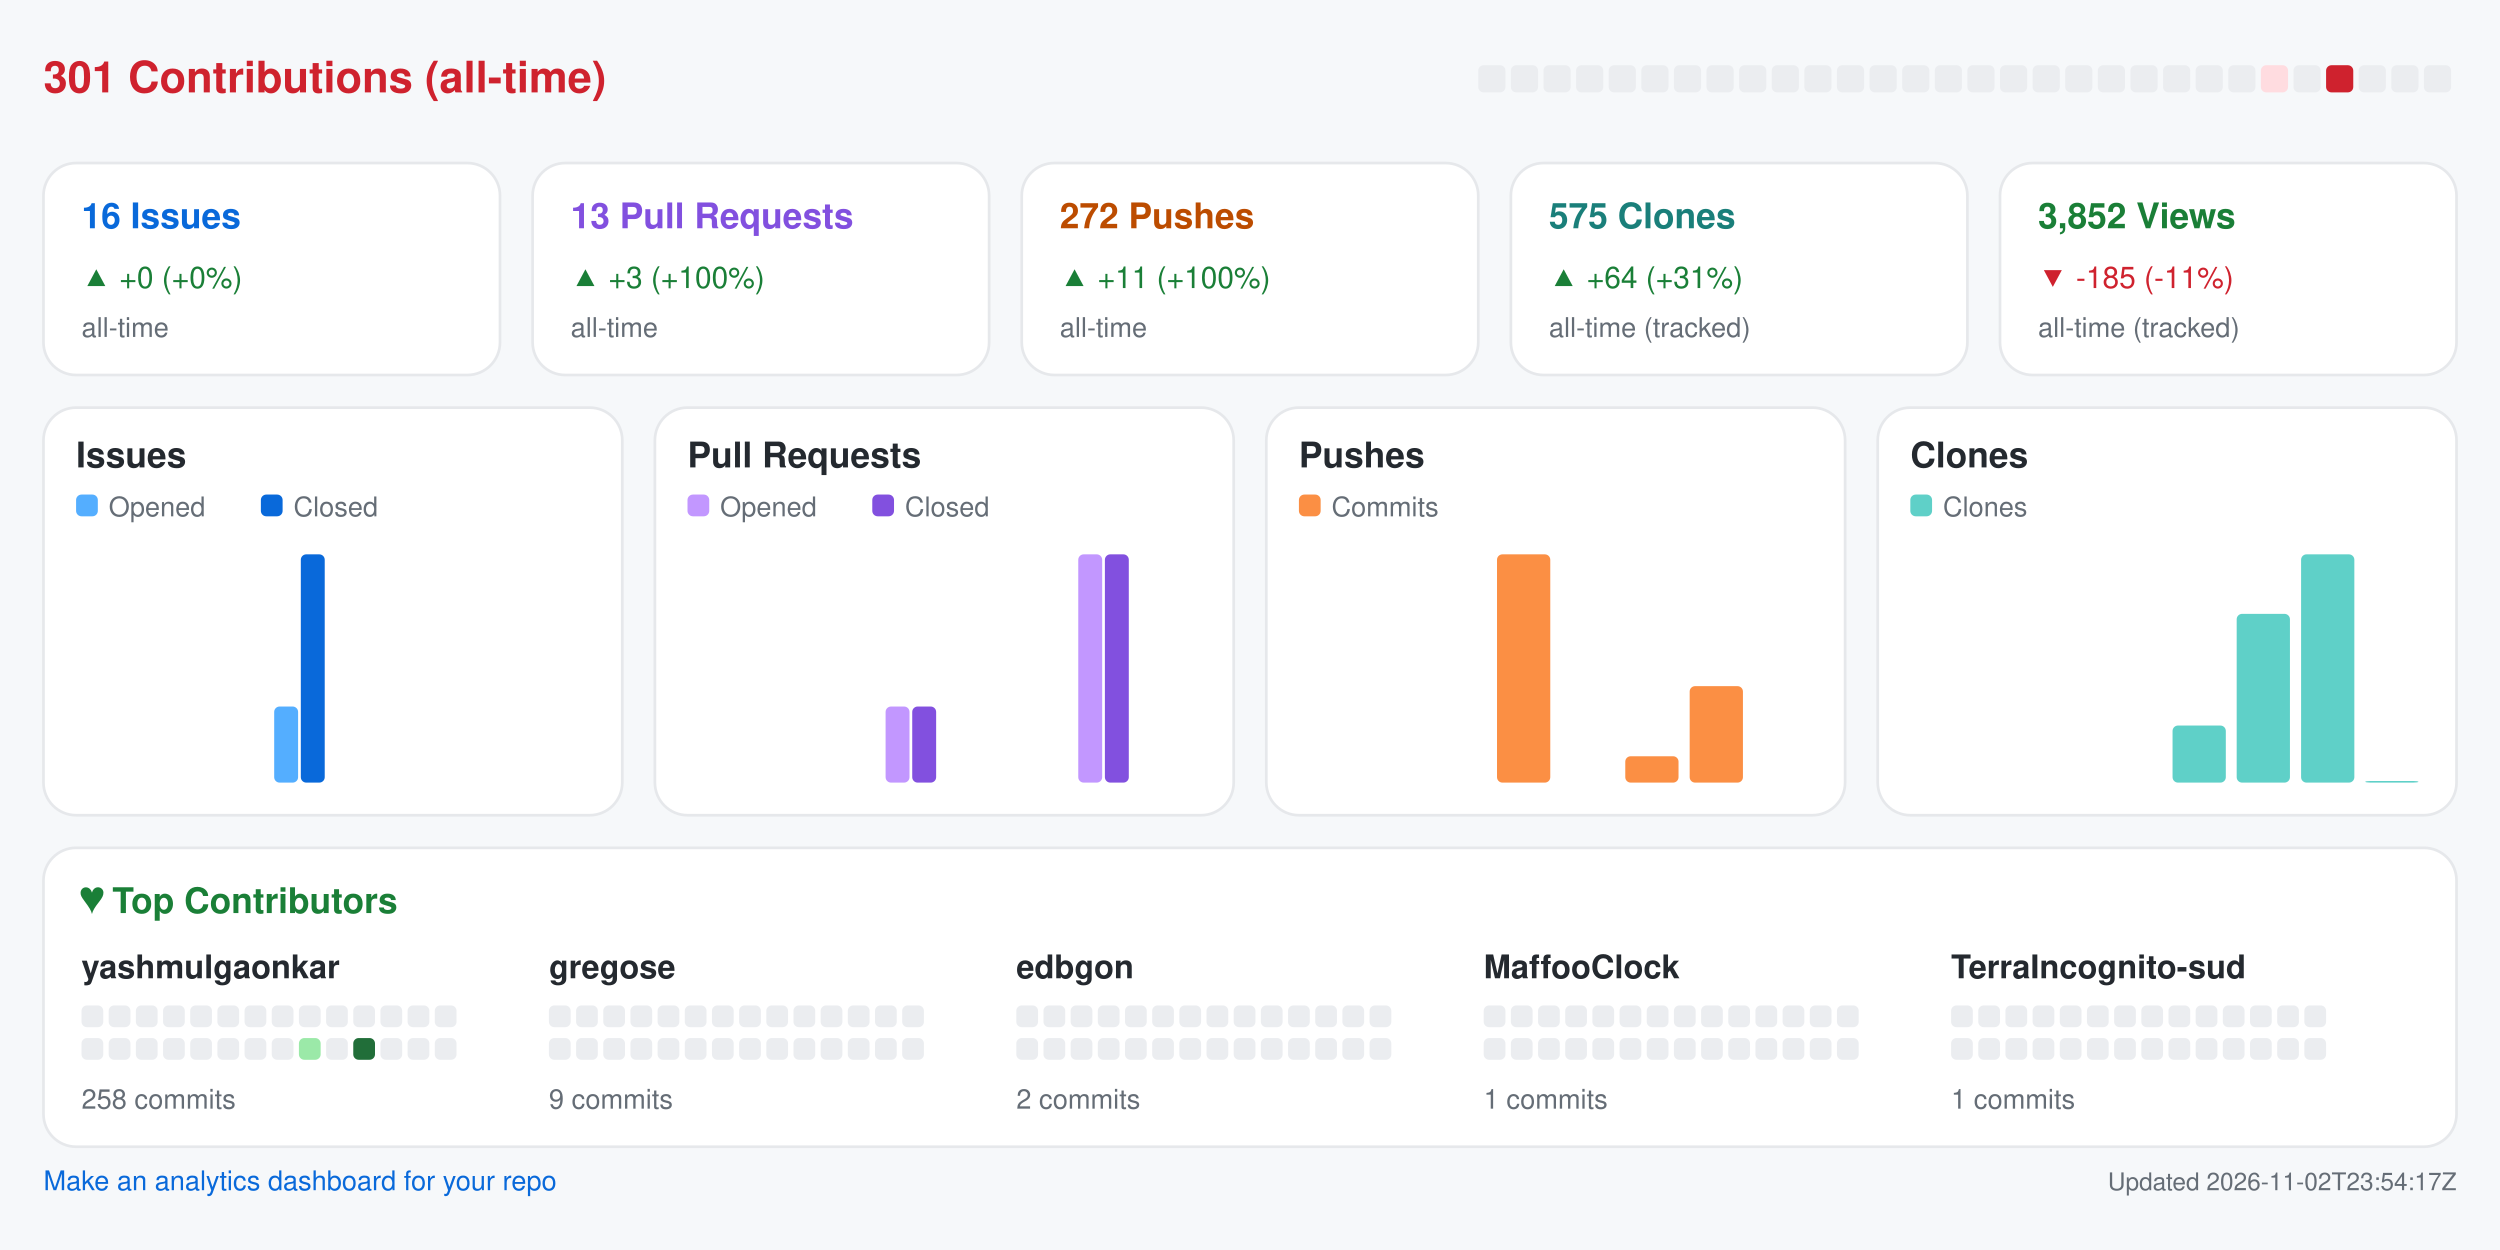
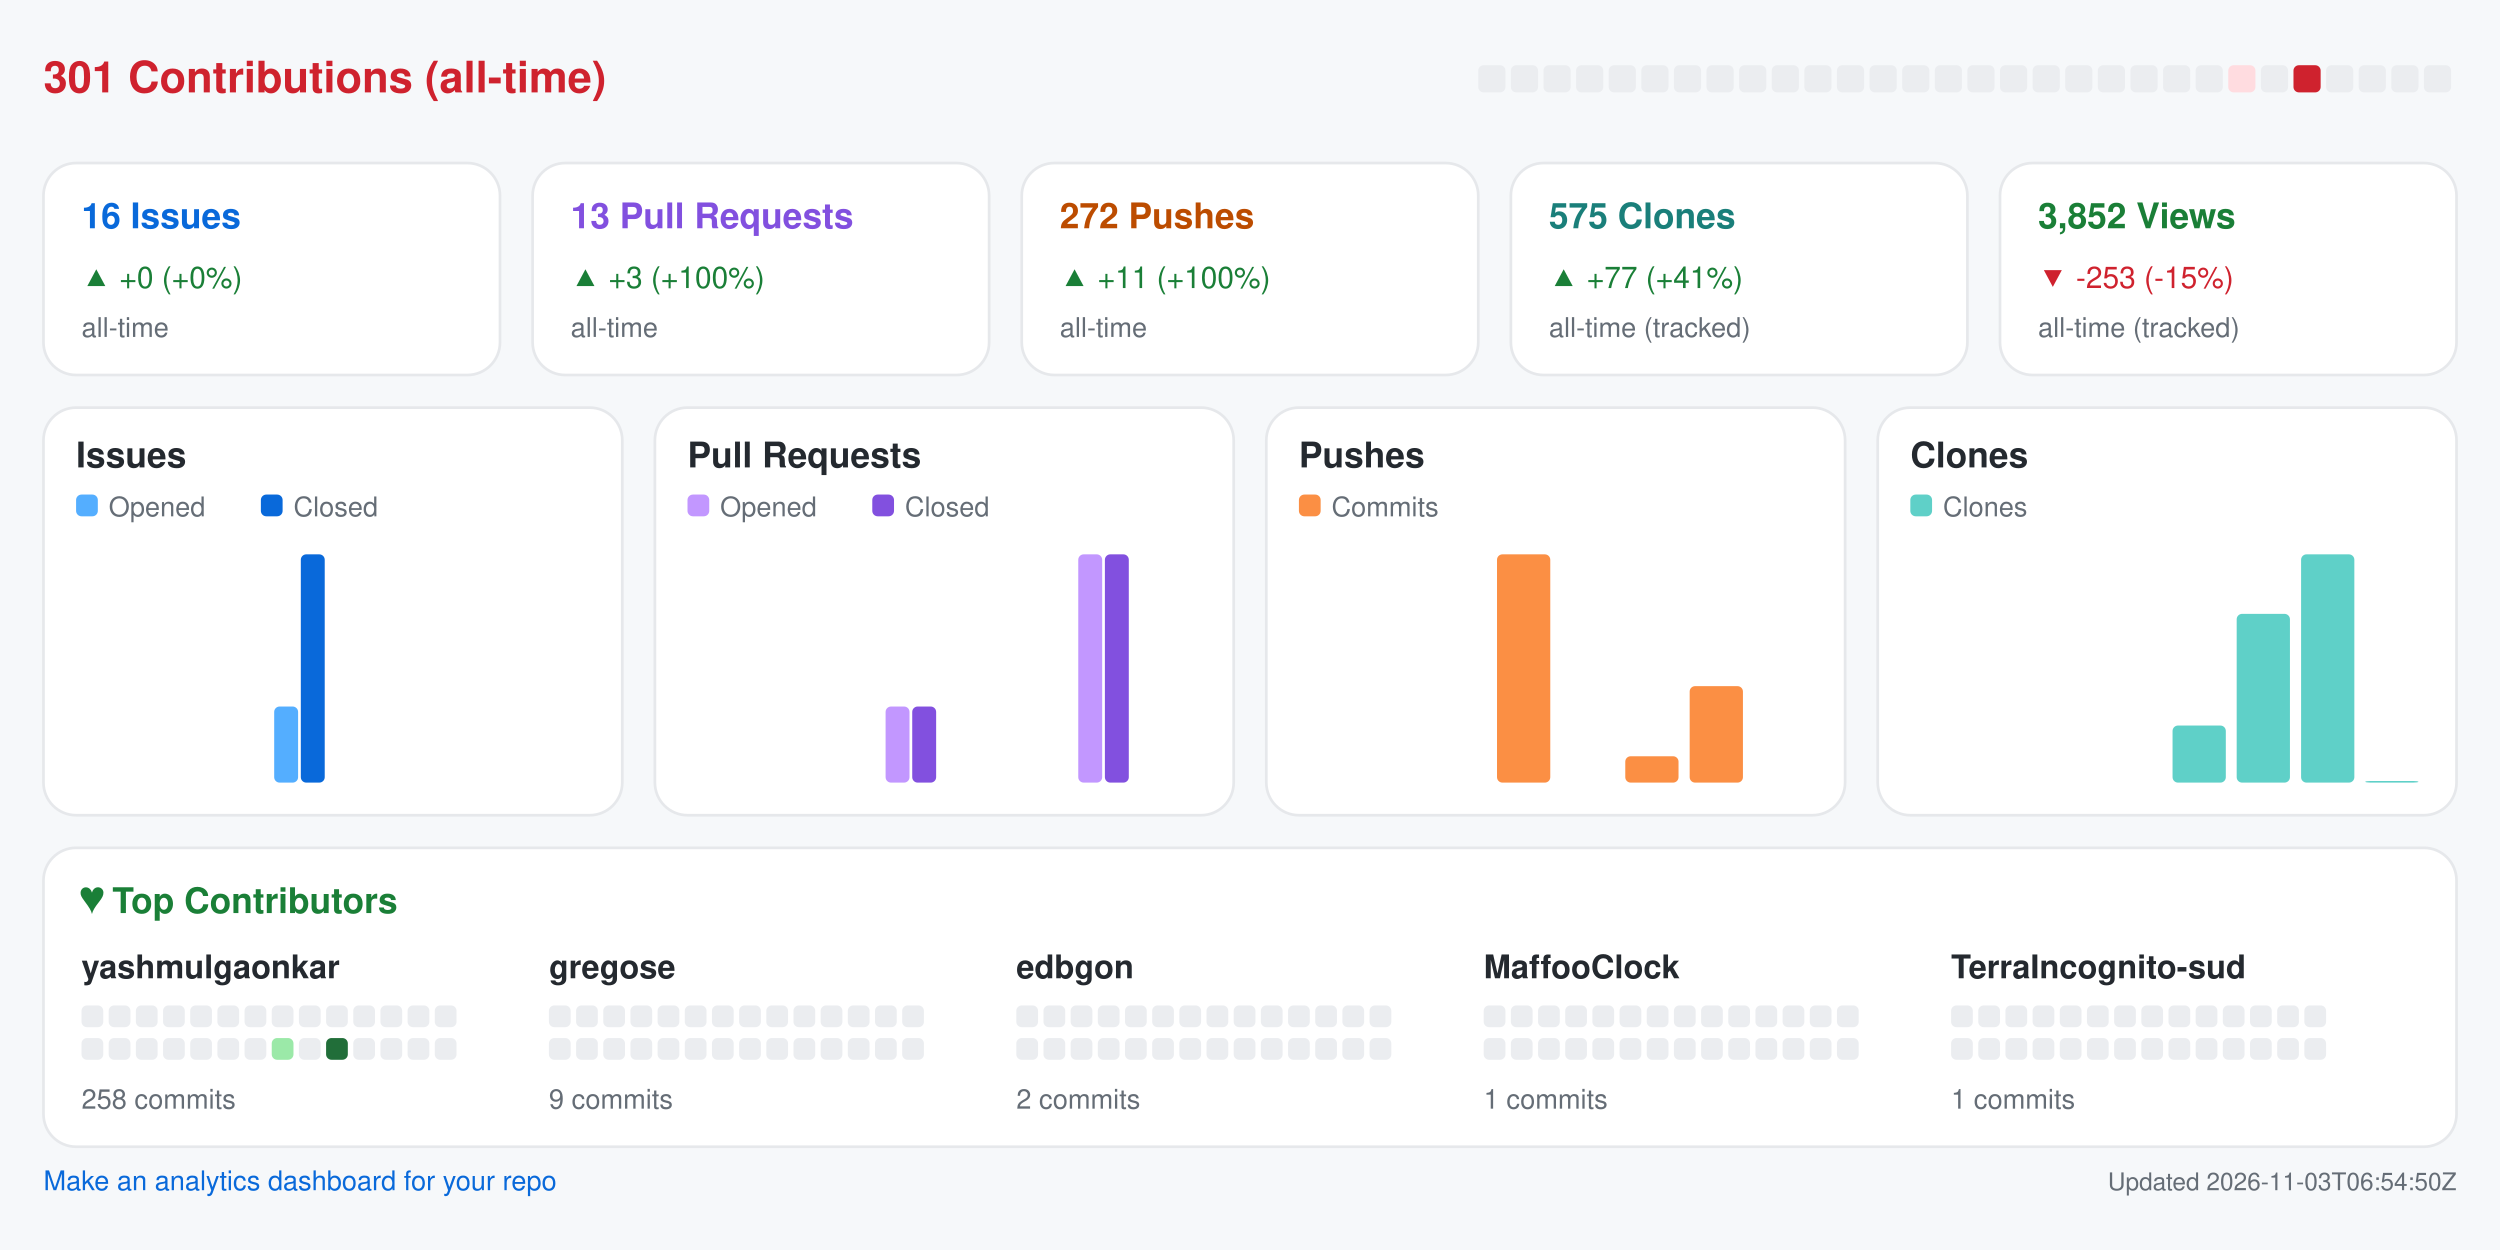
<svg xmlns="http://www.w3.org/2000/svg" width="920" height="460" viewBox="0 0 920 460" role="img" aria-label="Repository analytics for yashmulgaonkar/halo">
  <rect x="0.0" y="0.0" width="920.0" height="460.0" rx="0" fill="#f6f8fa" />
  <text x="16.0" y="34.0" fill="#cf222e" font-size="16" font-family="-apple-system,BlinkMacSystemFont,Segoe UI,Helvetica,Arial,sans-serif" font-weight="600" text-anchor="start">301 Contributions (all-time)</text>
  <rect x="544.0" y="24.0" width="10.0" height="10.0" rx="2" fill="#ebedf0" />
  <rect x="556.0" y="24.0" width="10.0" height="10.0" rx="2" fill="#ebedf0" />
  <rect x="568.0" y="24.0" width="10.0" height="10.0" rx="2" fill="#ebedf0" />
  <rect x="580.0" y="24.0" width="10.0" height="10.0" rx="2" fill="#ebedf0" />
  <rect x="592.0" y="24.0" width="10.0" height="10.0" rx="2" fill="#ebedf0" />
  <rect x="604.0" y="24.0" width="10.0" height="10.0" rx="2" fill="#ebedf0" />
  <rect x="616.0" y="24.0" width="10.0" height="10.0" rx="2" fill="#ebedf0" />
  <rect x="628.0" y="24.0" width="10.0" height="10.0" rx="2" fill="#ebedf0" />
  <rect x="640.0" y="24.0" width="10.0" height="10.0" rx="2" fill="#ebedf0" />
  <rect x="652.0" y="24.0" width="10.0" height="10.0" rx="2" fill="#ebedf0" />
  <rect x="664.0" y="24.0" width="10.0" height="10.0" rx="2" fill="#ebedf0" />
  <rect x="676.0" y="24.0" width="10.0" height="10.0" rx="2" fill="#ebedf0" />
  <rect x="688.0" y="24.0" width="10.0" height="10.0" rx="2" fill="#ebedf0" />
  <rect x="700.0" y="24.0" width="10.0" height="10.0" rx="2" fill="#ebedf0" />
  <rect x="712.0" y="24.0" width="10.0" height="10.0" rx="2" fill="#ebedf0" />
  <rect x="724.0" y="24.0" width="10.0" height="10.0" rx="2" fill="#ebedf0" />
  <rect x="736.0" y="24.0" width="10.0" height="10.0" rx="2" fill="#ebedf0" />
  <rect x="748.0" y="24.0" width="10.0" height="10.0" rx="2" fill="#ebedf0" />
  <rect x="760.0" y="24.0" width="10.0" height="10.0" rx="2" fill="#ebedf0" />
  <rect x="772.0" y="24.0" width="10.0" height="10.0" rx="2" fill="#ebedf0" />
  <rect x="784.0" y="24.0" width="10.0" height="10.0" rx="2" fill="#ebedf0" />
  <rect x="796.0" y="24.0" width="10.0" height="10.0" rx="2" fill="#ebedf0" />
  <rect x="808.0" y="24.0" width="10.0" height="10.0" rx="2" fill="#ebedf0" />
-   <rect x="820.0" y="24.0" width="10.0" height="10.0" rx="2" fill="#ebedf0" />
-   <rect x="832.0" y="24.0" width="10.0" height="10.0" rx="2" fill="#ffdce0" />
-   <rect x="844.0" y="24.0" width="10.0" height="10.0" rx="2" fill="#ebedf0" />
-   <rect x="856.0" y="24.0" width="10.0" height="10.0" rx="2" fill="#cf222e" />
+   <rect x="820.0" y="24.0" width="10.0" height="10.0" rx="2" fill="#ffdce0" />
+   <rect x="832.0" y="24.0" width="10.0" height="10.0" rx="2" fill="#ebedf0" />
+   <rect x="844.0" y="24.0" width="10.0" height="10.0" rx="2" fill="#cf222e" />
+   <rect x="856.0" y="24.0" width="10.0" height="10.0" rx="2" fill="#ebedf0" />
  <rect x="868.0" y="24.0" width="10.0" height="10.0" rx="2" fill="#ebedf0" />
  <rect x="880.0" y="24.0" width="10.0" height="10.0" rx="2" fill="#ebedf0" />
  <rect x="892.0" y="24.0" width="10.0" height="10.0" rx="2" fill="#ebedf0" />
  <rect x="16.0" y="60.0" width="168.0" height="78.0" rx="12" fill="#ffffff" stroke="#e6e8eb" />
  <text x="30.0" y="84.0" fill="#0969da" font-size="13" font-family="-apple-system,BlinkMacSystemFont,Segoe UI,Helvetica,Arial,sans-serif" font-weight="600" text-anchor="start">16 Issues</text>
  <text x="30.0" y="106.0" fill="#1a7f37" font-size="11" font-family="-apple-system,BlinkMacSystemFont,Segoe UI,Helvetica,Arial,sans-serif" font-weight="400" text-anchor="start">▲ +0 (+0%)</text>
  <text x="30.0" y="124.0" fill="#656d76" font-size="10" font-family="-apple-system,BlinkMacSystemFont,Segoe UI,Helvetica,Arial,sans-serif" font-weight="400" text-anchor="start">all-time</text>
  <rect x="196.0" y="60.0" width="168.0" height="78.0" rx="12" fill="#ffffff" stroke="#e6e8eb" />
  <text x="210.0" y="84.0" fill="#8250df" font-size="13" font-family="-apple-system,BlinkMacSystemFont,Segoe UI,Helvetica,Arial,sans-serif" font-weight="600" text-anchor="start">13 Pull Requests</text>
  <text x="210.0" y="106.0" fill="#1a7f37" font-size="11" font-family="-apple-system,BlinkMacSystemFont,Segoe UI,Helvetica,Arial,sans-serif" font-weight="400" text-anchor="start">▲ +3 (+100%)</text>
  <text x="210.0" y="124.0" fill="#656d76" font-size="10" font-family="-apple-system,BlinkMacSystemFont,Segoe UI,Helvetica,Arial,sans-serif" font-weight="400" text-anchor="start">all-time</text>
  <rect x="376.0" y="60.0" width="168.0" height="78.0" rx="12" fill="#ffffff" stroke="#e6e8eb" />
  <text x="390.0" y="84.0" fill="#bc4c00" font-size="13" font-family="-apple-system,BlinkMacSystemFont,Segoe UI,Helvetica,Arial,sans-serif" font-weight="600" text-anchor="start">272 Pushes</text>
  <text x="390.0" y="106.0" fill="#1a7f37" font-size="11" font-family="-apple-system,BlinkMacSystemFont,Segoe UI,Helvetica,Arial,sans-serif" font-weight="400" text-anchor="start">▲ +11 (+100%)</text>
  <text x="390.0" y="124.0" fill="#656d76" font-size="10" font-family="-apple-system,BlinkMacSystemFont,Segoe UI,Helvetica,Arial,sans-serif" font-weight="400" text-anchor="start">all-time</text>
  <rect x="556.0" y="60.0" width="168.0" height="78.0" rx="12" fill="#ffffff" stroke="#e6e8eb" />
  <text x="570.0" y="84.0" fill="#1a7f7a" font-size="13" font-family="-apple-system,BlinkMacSystemFont,Segoe UI,Helvetica,Arial,sans-serif" font-weight="600" text-anchor="start">575 Clones</text>
-   <text x="570.0" y="106.0" fill="#1a7f37" font-size="11" font-family="-apple-system,BlinkMacSystemFont,Segoe UI,Helvetica,Arial,sans-serif" font-weight="400" text-anchor="start">▲ +64 (+31%)</text>
+   <text x="570.0" y="106.0" fill="#1a7f37" font-size="11" font-family="-apple-system,BlinkMacSystemFont,Segoe UI,Helvetica,Arial,sans-serif" font-weight="400" text-anchor="start">▲ +77 (+41%)</text>
  <text x="570.0" y="124.0" fill="#656d76" font-size="10" font-family="-apple-system,BlinkMacSystemFont,Segoe UI,Helvetica,Arial,sans-serif" font-weight="400" text-anchor="start">all-time (tracked)</text>
  <rect x="736.0" y="60.0" width="168.0" height="78.0" rx="12" fill="#ffffff" stroke="#e6e8eb" />
  <text x="750.0" y="84.0" fill="#1a7f37" font-size="13" font-family="-apple-system,BlinkMacSystemFont,Segoe UI,Helvetica,Arial,sans-serif" font-weight="600" text-anchor="start">3,852 Views</text>
-   <text x="750.0" y="106.0" fill="#cf222e" font-size="11" font-family="-apple-system,BlinkMacSystemFont,Segoe UI,Helvetica,Arial,sans-serif" font-weight="400" text-anchor="start">▼ -185 (-11%)</text>
+   <text x="750.0" y="106.0" fill="#cf222e" font-size="11" font-family="-apple-system,BlinkMacSystemFont,Segoe UI,Helvetica,Arial,sans-serif" font-weight="400" text-anchor="start">▼ -253 (-15%)</text>
  <text x="750.0" y="124.0" fill="#656d76" font-size="10" font-family="-apple-system,BlinkMacSystemFont,Segoe UI,Helvetica,Arial,sans-serif" font-weight="400" text-anchor="start">all-time (tracked)</text>
  <rect x="16.0" y="150.0" width="213.0" height="150.0" rx="12" fill="#ffffff" stroke="#e6e8eb" />
  <text x="28.0" y="172.0" fill="#24292f" font-size="13" font-family="-apple-system,BlinkMacSystemFont,Segoe UI,Helvetica,Arial,sans-serif" font-weight="600" text-anchor="start">Issues</text>
  <rect x="28.0" y="182.0" width="8.0" height="8.0" rx="2" fill="#54aeff" />
  <text x="40.0" y="190.0" fill="#656d76" font-size="10" font-family="-apple-system,BlinkMacSystemFont,Segoe UI,Helvetica,Arial,sans-serif" font-weight="400" text-anchor="start">Opened</text>
  <rect x="96.0" y="182.0" width="8.0" height="8.0" rx="2" fill="#0969da" />
  <text x="108.0" y="190.0" fill="#656d76" font-size="10" font-family="-apple-system,BlinkMacSystemFont,Segoe UI,Helvetica,Arial,sans-serif" font-weight="400" text-anchor="start">Closed</text>
  <rect x="30.0" y="288.0" width="8.8" height="0.0" rx="2" fill="#54aeff" />
  <rect x="39.8" y="288.0" width="8.8" height="0.0" rx="2" fill="#0969da" />
  <rect x="53.6" y="288.0" width="8.8" height="0.0" rx="2" fill="#54aeff" />
  <rect x="63.4" y="288.0" width="8.8" height="0.0" rx="2" fill="#0969da" />
  <rect x="77.2" y="288.0" width="8.8" height="0.0" rx="2" fill="#54aeff" />
  <rect x="87.1" y="288.0" width="8.8" height="0.0" rx="2" fill="#0969da" />
  <rect x="100.9" y="260.0" width="8.8" height="28.0" rx="2" fill="#54aeff" />
  <rect x="110.7" y="204.0" width="8.8" height="84.0" rx="2" fill="#0969da" />
  <rect x="124.5" y="288.0" width="8.8" height="0.0" rx="2" fill="#54aeff" />
  <rect x="134.3" y="288.0" width="8.8" height="0.0" rx="2" fill="#0969da" />
  <rect x="148.1" y="288.0" width="8.8" height="0.0" rx="2" fill="#54aeff" />
  <rect x="157.9" y="288.0" width="8.8" height="0.0" rx="2" fill="#0969da" />
  <rect x="171.8" y="288.0" width="8.8" height="0.0" rx="2" fill="#54aeff" />
  <rect x="181.6" y="288.0" width="8.8" height="0.0" rx="2" fill="#0969da" />
  <rect x="195.4" y="288.0" width="8.8" height="0.0" rx="2" fill="#54aeff" />
  <rect x="205.2" y="288.0" width="8.8" height="0.0" rx="2" fill="#0969da" />
  <rect x="241.0" y="150.0" width="213.0" height="150.0" rx="12" fill="#ffffff" stroke="#e6e8eb" />
  <text x="253.0" y="172.0" fill="#24292f" font-size="13" font-family="-apple-system,BlinkMacSystemFont,Segoe UI,Helvetica,Arial,sans-serif" font-weight="600" text-anchor="start">Pull Requests</text>
  <rect x="253.0" y="182.0" width="8.0" height="8.0" rx="2" fill="#c297ff" />
  <text x="265.0" y="190.0" fill="#656d76" font-size="10" font-family="-apple-system,BlinkMacSystemFont,Segoe UI,Helvetica,Arial,sans-serif" font-weight="400" text-anchor="start">Opened</text>
  <rect x="321.0" y="182.0" width="8.0" height="8.0" rx="2" fill="#8250df" />
  <text x="333.0" y="190.0" fill="#656d76" font-size="10" font-family="-apple-system,BlinkMacSystemFont,Segoe UI,Helvetica,Arial,sans-serif" font-weight="400" text-anchor="start">Closed</text>
  <rect x="255.0" y="288.0" width="8.8" height="0.0" rx="2" fill="#c297ff" />
  <rect x="264.8" y="288.0" width="8.8" height="0.0" rx="2" fill="#8250df" />
  <rect x="278.6" y="288.0" width="8.8" height="0.0" rx="2" fill="#c297ff" />
  <rect x="288.4" y="288.0" width="8.8" height="0.0" rx="2" fill="#8250df" />
  <rect x="302.2" y="288.0" width="8.8" height="0.0" rx="2" fill="#c297ff" />
  <rect x="312.1" y="288.0" width="8.8" height="0.0" rx="2" fill="#8250df" />
  <rect x="325.9" y="260.0" width="8.8" height="28.0" rx="2" fill="#c297ff" />
  <rect x="335.7" y="260.0" width="8.8" height="28.0" rx="2" fill="#8250df" />
  <rect x="349.5" y="288.0" width="8.8" height="0.0" rx="2" fill="#c297ff" />
  <rect x="359.3" y="288.0" width="8.8" height="0.0" rx="2" fill="#8250df" />
  <rect x="373.1" y="288.0" width="8.8" height="0.0" rx="2" fill="#c297ff" />
  <rect x="382.9" y="288.0" width="8.8" height="0.0" rx="2" fill="#8250df" />
  <rect x="396.8" y="204.0" width="8.8" height="84.0" rx="2" fill="#c297ff" />
  <rect x="406.6" y="204.0" width="8.8" height="84.0" rx="2" fill="#8250df" />
  <rect x="420.4" y="288.0" width="8.8" height="0.0" rx="2" fill="#c297ff" />
  <rect x="430.2" y="288.0" width="8.8" height="0.0" rx="2" fill="#8250df" />
  <rect x="466.0" y="150.0" width="213.0" height="150.0" rx="12" fill="#ffffff" stroke="#e6e8eb" />
  <text x="478.0" y="172.0" fill="#24292f" font-size="13" font-family="-apple-system,BlinkMacSystemFont,Segoe UI,Helvetica,Arial,sans-serif" font-weight="600" text-anchor="start">Pushes</text>
  <rect x="478.0" y="182.0" width="8.0" height="8.0" rx="2" fill="#fb8f44" />
  <text x="490.0" y="190.0" fill="#656d76" font-size="10" font-family="-apple-system,BlinkMacSystemFont,Segoe UI,Helvetica,Arial,sans-serif" font-weight="400" text-anchor="start">Commits</text>
  <rect x="480.0" y="288.0" width="19.6" height="0.0" rx="2" fill="#fb8f44" />
  <rect x="503.6" y="288.0" width="19.6" height="0.0" rx="2" fill="#fb8f44" />
  <rect x="527.2" y="288.0" width="19.6" height="0.0" rx="2" fill="#fb8f44" />
  <rect x="550.9" y="204.0" width="19.6" height="84.0" rx="2" fill="#fb8f44" />
  <rect x="574.5" y="288.0" width="19.6" height="0.0" rx="2" fill="#fb8f44" />
  <rect x="598.1" y="278.3" width="19.6" height="9.7" rx="2" fill="#fb8f44" />
  <rect x="621.8" y="252.5" width="19.6" height="35.5" rx="2" fill="#fb8f44" />
  <rect x="645.4" y="288.0" width="19.6" height="0.0" rx="2" fill="#fb8f44" />
  <rect x="691.0" y="150.0" width="213.0" height="150.0" rx="12" fill="#ffffff" stroke="#e6e8eb" />
  <text x="703.0" y="172.0" fill="#24292f" font-size="13" font-family="-apple-system,BlinkMacSystemFont,Segoe UI,Helvetica,Arial,sans-serif" font-weight="600" text-anchor="start">Clones</text>
  <rect x="703.0" y="182.0" width="8.0" height="8.0" rx="2" fill="#5fd0c8" />
  <text x="715.0" y="190.0" fill="#656d76" font-size="10" font-family="-apple-system,BlinkMacSystemFont,Segoe UI,Helvetica,Arial,sans-serif" font-weight="400" text-anchor="start">Clones</text>
  <rect x="705.0" y="288.0" width="19.6" height="0.0" rx="2" fill="#5fd0c8" />
  <rect x="728.6" y="288.0" width="19.6" height="0.0" rx="2" fill="#5fd0c8" />
  <rect x="752.2" y="288.0" width="19.6" height="0.0" rx="2" fill="#5fd0c8" />
  <rect x="775.9" y="288.0" width="19.6" height="0.0" rx="2" fill="#5fd0c8" />
  <rect x="799.5" y="267.0" width="19.6" height="21.0" rx="2" fill="#5fd0c8" />
  <rect x="823.1" y="225.9" width="19.6" height="62.1" rx="2" fill="#5fd0c8" />
  <rect x="846.8" y="204.0" width="19.6" height="84.0" rx="2" fill="#5fd0c8" />
  <rect x="870.4" y="287.4" width="19.6" height="0.6" rx="2" fill="#5fd0c8" />
  <rect x="16.0" y="312.0" width="888.0" height="110.0" rx="12" fill="#ffffff" stroke="#e6e8eb" />
  <text x="30.0" y="336.0" fill="#1a7f37" font-size="13" font-family="-apple-system,BlinkMacSystemFont,Segoe UI,Helvetica,Arial,sans-serif" font-weight="600" text-anchor="start">♥  Top Contributors</text>
  <text x="30.0" y="360.0" fill="#24292f" font-size="12" font-family="-apple-system,BlinkMacSystemFont,Segoe UI,Helvetica,Arial,sans-serif" font-weight="600" text-anchor="start">yashmulgaonkar</text>
  <rect x="30.0" y="370.0" width="8.0" height="8.0" rx="2" fill="#ebedf0" />
  <rect x="40.0" y="370.0" width="8.0" height="8.0" rx="2" fill="#ebedf0" />
  <rect x="50.0" y="370.0" width="8.0" height="8.0" rx="2" fill="#ebedf0" />
  <rect x="60.0" y="370.0" width="8.0" height="8.0" rx="2" fill="#ebedf0" />
  <rect x="70.0" y="370.0" width="8.0" height="8.0" rx="2" fill="#ebedf0" />
  <rect x="80.0" y="370.0" width="8.0" height="8.0" rx="2" fill="#ebedf0" />
  <rect x="90.0" y="370.0" width="8.0" height="8.0" rx="2" fill="#ebedf0" />
  <rect x="100.0" y="370.0" width="8.0" height="8.0" rx="2" fill="#ebedf0" />
  <rect x="110.0" y="370.0" width="8.0" height="8.0" rx="2" fill="#ebedf0" />
  <rect x="120.0" y="370.0" width="8.0" height="8.0" rx="2" fill="#ebedf0" />
  <rect x="130.0" y="370.0" width="8.0" height="8.0" rx="2" fill="#ebedf0" />
  <rect x="140.0" y="370.0" width="8.0" height="8.0" rx="2" fill="#ebedf0" />
  <rect x="150.0" y="370.0" width="8.0" height="8.0" rx="2" fill="#ebedf0" />
  <rect x="160.0" y="370.0" width="8.0" height="8.0" rx="2" fill="#ebedf0" />
  <rect x="30.0" y="382.0" width="8.0" height="8.0" rx="2" fill="#ebedf0" />
  <rect x="40.0" y="382.0" width="8.0" height="8.0" rx="2" fill="#ebedf0" />
  <rect x="50.0" y="382.0" width="8.0" height="8.0" rx="2" fill="#ebedf0" />
  <rect x="60.0" y="382.0" width="8.0" height="8.0" rx="2" fill="#ebedf0" />
  <rect x="70.0" y="382.0" width="8.0" height="8.0" rx="2" fill="#ebedf0" />
  <rect x="80.0" y="382.0" width="8.0" height="8.0" rx="2" fill="#ebedf0" />
  <rect x="90.0" y="382.0" width="8.0" height="8.0" rx="2" fill="#ebedf0" />
-   <rect x="100.0" y="382.0" width="8.0" height="8.0" rx="2" fill="#ebedf0" />
-   <rect x="110.0" y="382.0" width="8.0" height="8.0" rx="2" fill="#9be9a8" />
-   <rect x="120.0" y="382.0" width="8.0" height="8.0" rx="2" fill="#ebedf0" />
-   <rect x="130.0" y="382.0" width="8.0" height="8.0" rx="2" fill="#216e39" />
+   <rect x="100.0" y="382.0" width="8.0" height="8.0" rx="2" fill="#9be9a8" />
+   <rect x="110.0" y="382.0" width="8.0" height="8.0" rx="2" fill="#ebedf0" />
+   <rect x="120.0" y="382.0" width="8.0" height="8.0" rx="2" fill="#216e39" />
+   <rect x="130.0" y="382.0" width="8.0" height="8.0" rx="2" fill="#ebedf0" />
  <rect x="140.0" y="382.0" width="8.0" height="8.0" rx="2" fill="#ebedf0" />
  <rect x="150.0" y="382.0" width="8.0" height="8.0" rx="2" fill="#ebedf0" />
  <rect x="160.0" y="382.0" width="8.0" height="8.0" rx="2" fill="#ebedf0" />
  <text x="30.0" y="408.0" fill="#656d76" font-size="10" font-family="-apple-system,BlinkMacSystemFont,Segoe UI,Helvetica,Arial,sans-serif" font-weight="400" text-anchor="start">258 commits</text>
  <text x="202.0" y="360.0" fill="#24292f" font-size="12" font-family="-apple-system,BlinkMacSystemFont,Segoe UI,Helvetica,Arial,sans-serif" font-weight="600" text-anchor="start">gregose</text>
  <rect x="202.0" y="370.0" width="8.0" height="8.0" rx="2" fill="#ebedf0" />
  <rect x="212.0" y="370.0" width="8.0" height="8.0" rx="2" fill="#ebedf0" />
  <rect x="222.0" y="370.0" width="8.0" height="8.0" rx="2" fill="#ebedf0" />
  <rect x="232.0" y="370.0" width="8.0" height="8.0" rx="2" fill="#ebedf0" />
  <rect x="242.0" y="370.0" width="8.0" height="8.0" rx="2" fill="#ebedf0" />
  <rect x="252.0" y="370.0" width="8.0" height="8.0" rx="2" fill="#ebedf0" />
  <rect x="262.0" y="370.0" width="8.0" height="8.0" rx="2" fill="#ebedf0" />
  <rect x="272.0" y="370.0" width="8.0" height="8.0" rx="2" fill="#ebedf0" />
  <rect x="282.0" y="370.0" width="8.0" height="8.0" rx="2" fill="#ebedf0" />
  <rect x="292.0" y="370.0" width="8.0" height="8.0" rx="2" fill="#ebedf0" />
  <rect x="302.0" y="370.0" width="8.0" height="8.0" rx="2" fill="#ebedf0" />
  <rect x="312.0" y="370.0" width="8.0" height="8.0" rx="2" fill="#ebedf0" />
  <rect x="322.0" y="370.0" width="8.0" height="8.0" rx="2" fill="#ebedf0" />
  <rect x="332.0" y="370.0" width="8.0" height="8.0" rx="2" fill="#ebedf0" />
  <rect x="202.0" y="382.0" width="8.0" height="8.0" rx="2" fill="#ebedf0" />
  <rect x="212.0" y="382.0" width="8.0" height="8.0" rx="2" fill="#ebedf0" />
  <rect x="222.0" y="382.0" width="8.0" height="8.0" rx="2" fill="#ebedf0" />
  <rect x="232.0" y="382.0" width="8.0" height="8.0" rx="2" fill="#ebedf0" />
  <rect x="242.0" y="382.0" width="8.0" height="8.0" rx="2" fill="#ebedf0" />
  <rect x="252.0" y="382.0" width="8.0" height="8.0" rx="2" fill="#ebedf0" />
  <rect x="262.0" y="382.0" width="8.0" height="8.0" rx="2" fill="#ebedf0" />
  <rect x="272.0" y="382.0" width="8.0" height="8.0" rx="2" fill="#ebedf0" />
  <rect x="282.0" y="382.0" width="8.0" height="8.0" rx="2" fill="#ebedf0" />
  <rect x="292.0" y="382.0" width="8.0" height="8.0" rx="2" fill="#ebedf0" />
  <rect x="302.0" y="382.0" width="8.0" height="8.0" rx="2" fill="#ebedf0" />
  <rect x="312.0" y="382.0" width="8.0" height="8.0" rx="2" fill="#ebedf0" />
  <rect x="322.0" y="382.0" width="8.0" height="8.0" rx="2" fill="#ebedf0" />
  <rect x="332.0" y="382.0" width="8.0" height="8.0" rx="2" fill="#ebedf0" />
  <text x="202.0" y="408.0" fill="#656d76" font-size="10" font-family="-apple-system,BlinkMacSystemFont,Segoe UI,Helvetica,Arial,sans-serif" font-weight="400" text-anchor="start">9 commits</text>
  <text x="374.0" y="360.0" fill="#24292f" font-size="12" font-family="-apple-system,BlinkMacSystemFont,Segoe UI,Helvetica,Arial,sans-serif" font-weight="600" text-anchor="start">edbgon</text>
  <rect x="374.0" y="370.0" width="8.0" height="8.0" rx="2" fill="#ebedf0" />
  <rect x="384.0" y="370.0" width="8.0" height="8.0" rx="2" fill="#ebedf0" />
  <rect x="394.0" y="370.0" width="8.0" height="8.0" rx="2" fill="#ebedf0" />
  <rect x="404.0" y="370.0" width="8.0" height="8.0" rx="2" fill="#ebedf0" />
  <rect x="414.0" y="370.0" width="8.0" height="8.0" rx="2" fill="#ebedf0" />
  <rect x="424.0" y="370.0" width="8.0" height="8.0" rx="2" fill="#ebedf0" />
  <rect x="434.0" y="370.0" width="8.0" height="8.0" rx="2" fill="#ebedf0" />
  <rect x="444.0" y="370.0" width="8.0" height="8.0" rx="2" fill="#ebedf0" />
  <rect x="454.0" y="370.0" width="8.0" height="8.0" rx="2" fill="#ebedf0" />
  <rect x="464.0" y="370.0" width="8.0" height="8.0" rx="2" fill="#ebedf0" />
  <rect x="474.0" y="370.0" width="8.0" height="8.0" rx="2" fill="#ebedf0" />
  <rect x="484.0" y="370.0" width="8.0" height="8.0" rx="2" fill="#ebedf0" />
  <rect x="494.0" y="370.0" width="8.0" height="8.0" rx="2" fill="#ebedf0" />
  <rect x="504.0" y="370.0" width="8.0" height="8.0" rx="2" fill="#ebedf0" />
  <rect x="374.0" y="382.0" width="8.0" height="8.0" rx="2" fill="#ebedf0" />
  <rect x="384.0" y="382.0" width="8.0" height="8.0" rx="2" fill="#ebedf0" />
  <rect x="394.0" y="382.0" width="8.0" height="8.0" rx="2" fill="#ebedf0" />
  <rect x="404.0" y="382.0" width="8.0" height="8.0" rx="2" fill="#ebedf0" />
  <rect x="414.0" y="382.0" width="8.0" height="8.0" rx="2" fill="#ebedf0" />
  <rect x="424.0" y="382.0" width="8.0" height="8.0" rx="2" fill="#ebedf0" />
  <rect x="434.0" y="382.0" width="8.0" height="8.0" rx="2" fill="#ebedf0" />
  <rect x="444.0" y="382.0" width="8.0" height="8.0" rx="2" fill="#ebedf0" />
  <rect x="454.0" y="382.0" width="8.0" height="8.0" rx="2" fill="#ebedf0" />
  <rect x="464.0" y="382.0" width="8.0" height="8.0" rx="2" fill="#ebedf0" />
  <rect x="474.0" y="382.0" width="8.0" height="8.0" rx="2" fill="#ebedf0" />
  <rect x="484.0" y="382.0" width="8.0" height="8.0" rx="2" fill="#ebedf0" />
  <rect x="494.0" y="382.0" width="8.0" height="8.0" rx="2" fill="#ebedf0" />
  <rect x="504.0" y="382.0" width="8.0" height="8.0" rx="2" fill="#ebedf0" />
  <text x="374.0" y="408.0" fill="#656d76" font-size="10" font-family="-apple-system,BlinkMacSystemFont,Segoe UI,Helvetica,Arial,sans-serif" font-weight="400" text-anchor="start">2 commits</text>
  <text x="546.0" y="360.0" fill="#24292f" font-size="12" font-family="-apple-system,BlinkMacSystemFont,Segoe UI,Helvetica,Arial,sans-serif" font-weight="600" text-anchor="start">MaffooClock</text>
  <rect x="546.0" y="370.0" width="8.0" height="8.0" rx="2" fill="#ebedf0" />
  <rect x="556.0" y="370.0" width="8.0" height="8.0" rx="2" fill="#ebedf0" />
  <rect x="566.0" y="370.0" width="8.0" height="8.0" rx="2" fill="#ebedf0" />
  <rect x="576.0" y="370.0" width="8.0" height="8.0" rx="2" fill="#ebedf0" />
  <rect x="586.0" y="370.0" width="8.0" height="8.0" rx="2" fill="#ebedf0" />
  <rect x="596.0" y="370.0" width="8.0" height="8.0" rx="2" fill="#ebedf0" />
  <rect x="606.0" y="370.0" width="8.0" height="8.0" rx="2" fill="#ebedf0" />
  <rect x="616.0" y="370.0" width="8.0" height="8.0" rx="2" fill="#ebedf0" />
  <rect x="626.0" y="370.0" width="8.0" height="8.0" rx="2" fill="#ebedf0" />
  <rect x="636.0" y="370.0" width="8.0" height="8.0" rx="2" fill="#ebedf0" />
  <rect x="646.0" y="370.0" width="8.0" height="8.0" rx="2" fill="#ebedf0" />
  <rect x="656.0" y="370.0" width="8.0" height="8.0" rx="2" fill="#ebedf0" />
  <rect x="666.0" y="370.0" width="8.0" height="8.0" rx="2" fill="#ebedf0" />
  <rect x="676.0" y="370.0" width="8.0" height="8.0" rx="2" fill="#ebedf0" />
  <rect x="546.0" y="382.0" width="8.0" height="8.0" rx="2" fill="#ebedf0" />
  <rect x="556.0" y="382.0" width="8.0" height="8.0" rx="2" fill="#ebedf0" />
  <rect x="566.0" y="382.0" width="8.0" height="8.0" rx="2" fill="#ebedf0" />
  <rect x="576.0" y="382.0" width="8.0" height="8.0" rx="2" fill="#ebedf0" />
  <rect x="586.0" y="382.0" width="8.0" height="8.0" rx="2" fill="#ebedf0" />
  <rect x="596.0" y="382.0" width="8.0" height="8.0" rx="2" fill="#ebedf0" />
  <rect x="606.0" y="382.0" width="8.0" height="8.0" rx="2" fill="#ebedf0" />
  <rect x="616.0" y="382.0" width="8.0" height="8.0" rx="2" fill="#ebedf0" />
  <rect x="626.0" y="382.0" width="8.0" height="8.0" rx="2" fill="#ebedf0" />
  <rect x="636.0" y="382.0" width="8.0" height="8.0" rx="2" fill="#ebedf0" />
  <rect x="646.0" y="382.0" width="8.0" height="8.0" rx="2" fill="#ebedf0" />
  <rect x="656.0" y="382.0" width="8.0" height="8.0" rx="2" fill="#ebedf0" />
  <rect x="666.0" y="382.0" width="8.0" height="8.0" rx="2" fill="#ebedf0" />
  <rect x="676.0" y="382.0" width="8.0" height="8.0" rx="2" fill="#ebedf0" />
  <text x="546.0" y="408.0" fill="#656d76" font-size="10" font-family="-apple-system,BlinkMacSystemFont,Segoe UI,Helvetica,Arial,sans-serif" font-weight="400" text-anchor="start">1 commits</text>
  <text x="718.0" y="360.0" fill="#24292f" font-size="12" font-family="-apple-system,BlinkMacSystemFont,Segoe UI,Helvetica,Arial,sans-serif" font-weight="600" text-anchor="start">TerraIncognito-sud</text>
  <rect x="718.0" y="370.0" width="8.0" height="8.0" rx="2" fill="#ebedf0" />
  <rect x="728.0" y="370.0" width="8.0" height="8.0" rx="2" fill="#ebedf0" />
  <rect x="738.0" y="370.0" width="8.0" height="8.0" rx="2" fill="#ebedf0" />
  <rect x="748.0" y="370.0" width="8.0" height="8.0" rx="2" fill="#ebedf0" />
  <rect x="758.0" y="370.0" width="8.0" height="8.0" rx="2" fill="#ebedf0" />
  <rect x="768.0" y="370.0" width="8.0" height="8.0" rx="2" fill="#ebedf0" />
  <rect x="778.0" y="370.0" width="8.0" height="8.0" rx="2" fill="#ebedf0" />
  <rect x="788.0" y="370.0" width="8.0" height="8.0" rx="2" fill="#ebedf0" />
  <rect x="798.0" y="370.0" width="8.0" height="8.0" rx="2" fill="#ebedf0" />
  <rect x="808.0" y="370.0" width="8.0" height="8.0" rx="2" fill="#ebedf0" />
  <rect x="818.0" y="370.0" width="8.0" height="8.0" rx="2" fill="#ebedf0" />
  <rect x="828.0" y="370.0" width="8.0" height="8.0" rx="2" fill="#ebedf0" />
  <rect x="838.0" y="370.0" width="8.0" height="8.0" rx="2" fill="#ebedf0" />
  <rect x="848.0" y="370.0" width="8.0" height="8.0" rx="2" fill="#ebedf0" />
  <rect x="718.0" y="382.0" width="8.0" height="8.0" rx="2" fill="#ebedf0" />
  <rect x="728.0" y="382.0" width="8.0" height="8.0" rx="2" fill="#ebedf0" />
  <rect x="738.0" y="382.0" width="8.0" height="8.0" rx="2" fill="#ebedf0" />
  <rect x="748.0" y="382.0" width="8.0" height="8.0" rx="2" fill="#ebedf0" />
  <rect x="758.0" y="382.0" width="8.0" height="8.0" rx="2" fill="#ebedf0" />
  <rect x="768.0" y="382.0" width="8.0" height="8.0" rx="2" fill="#ebedf0" />
  <rect x="778.0" y="382.0" width="8.0" height="8.0" rx="2" fill="#ebedf0" />
  <rect x="788.0" y="382.0" width="8.0" height="8.0" rx="2" fill="#ebedf0" />
  <rect x="798.0" y="382.0" width="8.0" height="8.0" rx="2" fill="#ebedf0" />
  <rect x="808.0" y="382.0" width="8.0" height="8.0" rx="2" fill="#ebedf0" />
  <rect x="818.0" y="382.0" width="8.0" height="8.0" rx="2" fill="#ebedf0" />
  <rect x="828.0" y="382.0" width="8.0" height="8.0" rx="2" fill="#ebedf0" />
  <rect x="838.0" y="382.0" width="8.0" height="8.0" rx="2" fill="#ebedf0" />
  <rect x="848.0" y="382.0" width="8.0" height="8.0" rx="2" fill="#ebedf0" />
  <text x="718.0" y="408.0" fill="#656d76" font-size="10" font-family="-apple-system,BlinkMacSystemFont,Segoe UI,Helvetica,Arial,sans-serif" font-weight="400" text-anchor="start">1 commits</text>
  <a href="https://github.com/yashmulgaonkar/repo-analytics" target="_blank" rel="noopener noreferrer">
    <text x="16.0" y="438.0" fill="#0969da" font-size="10" font-family="-apple-system,BlinkMacSystemFont,Segoe UI,Helvetica,Arial,sans-serif" font-weight="400" text-anchor="start">Make an analytics dashboard for your repo</text>
  </a>
-   <text x="904.0" y="438.0" fill="#656d76" font-size="9" font-family="-apple-system,BlinkMacSystemFont,Segoe UI,Helvetica,Arial,sans-serif" font-weight="400" text-anchor="end">Updated 2026-11-02T23:54:17Z</text>
+   <text x="904.0" y="438.0" fill="#656d76" font-size="9" font-family="-apple-system,BlinkMacSystemFont,Segoe UI,Helvetica,Arial,sans-serif" font-weight="400" text-anchor="end">Updated 2026-11-03T06:54:50Z</text>
</svg>
